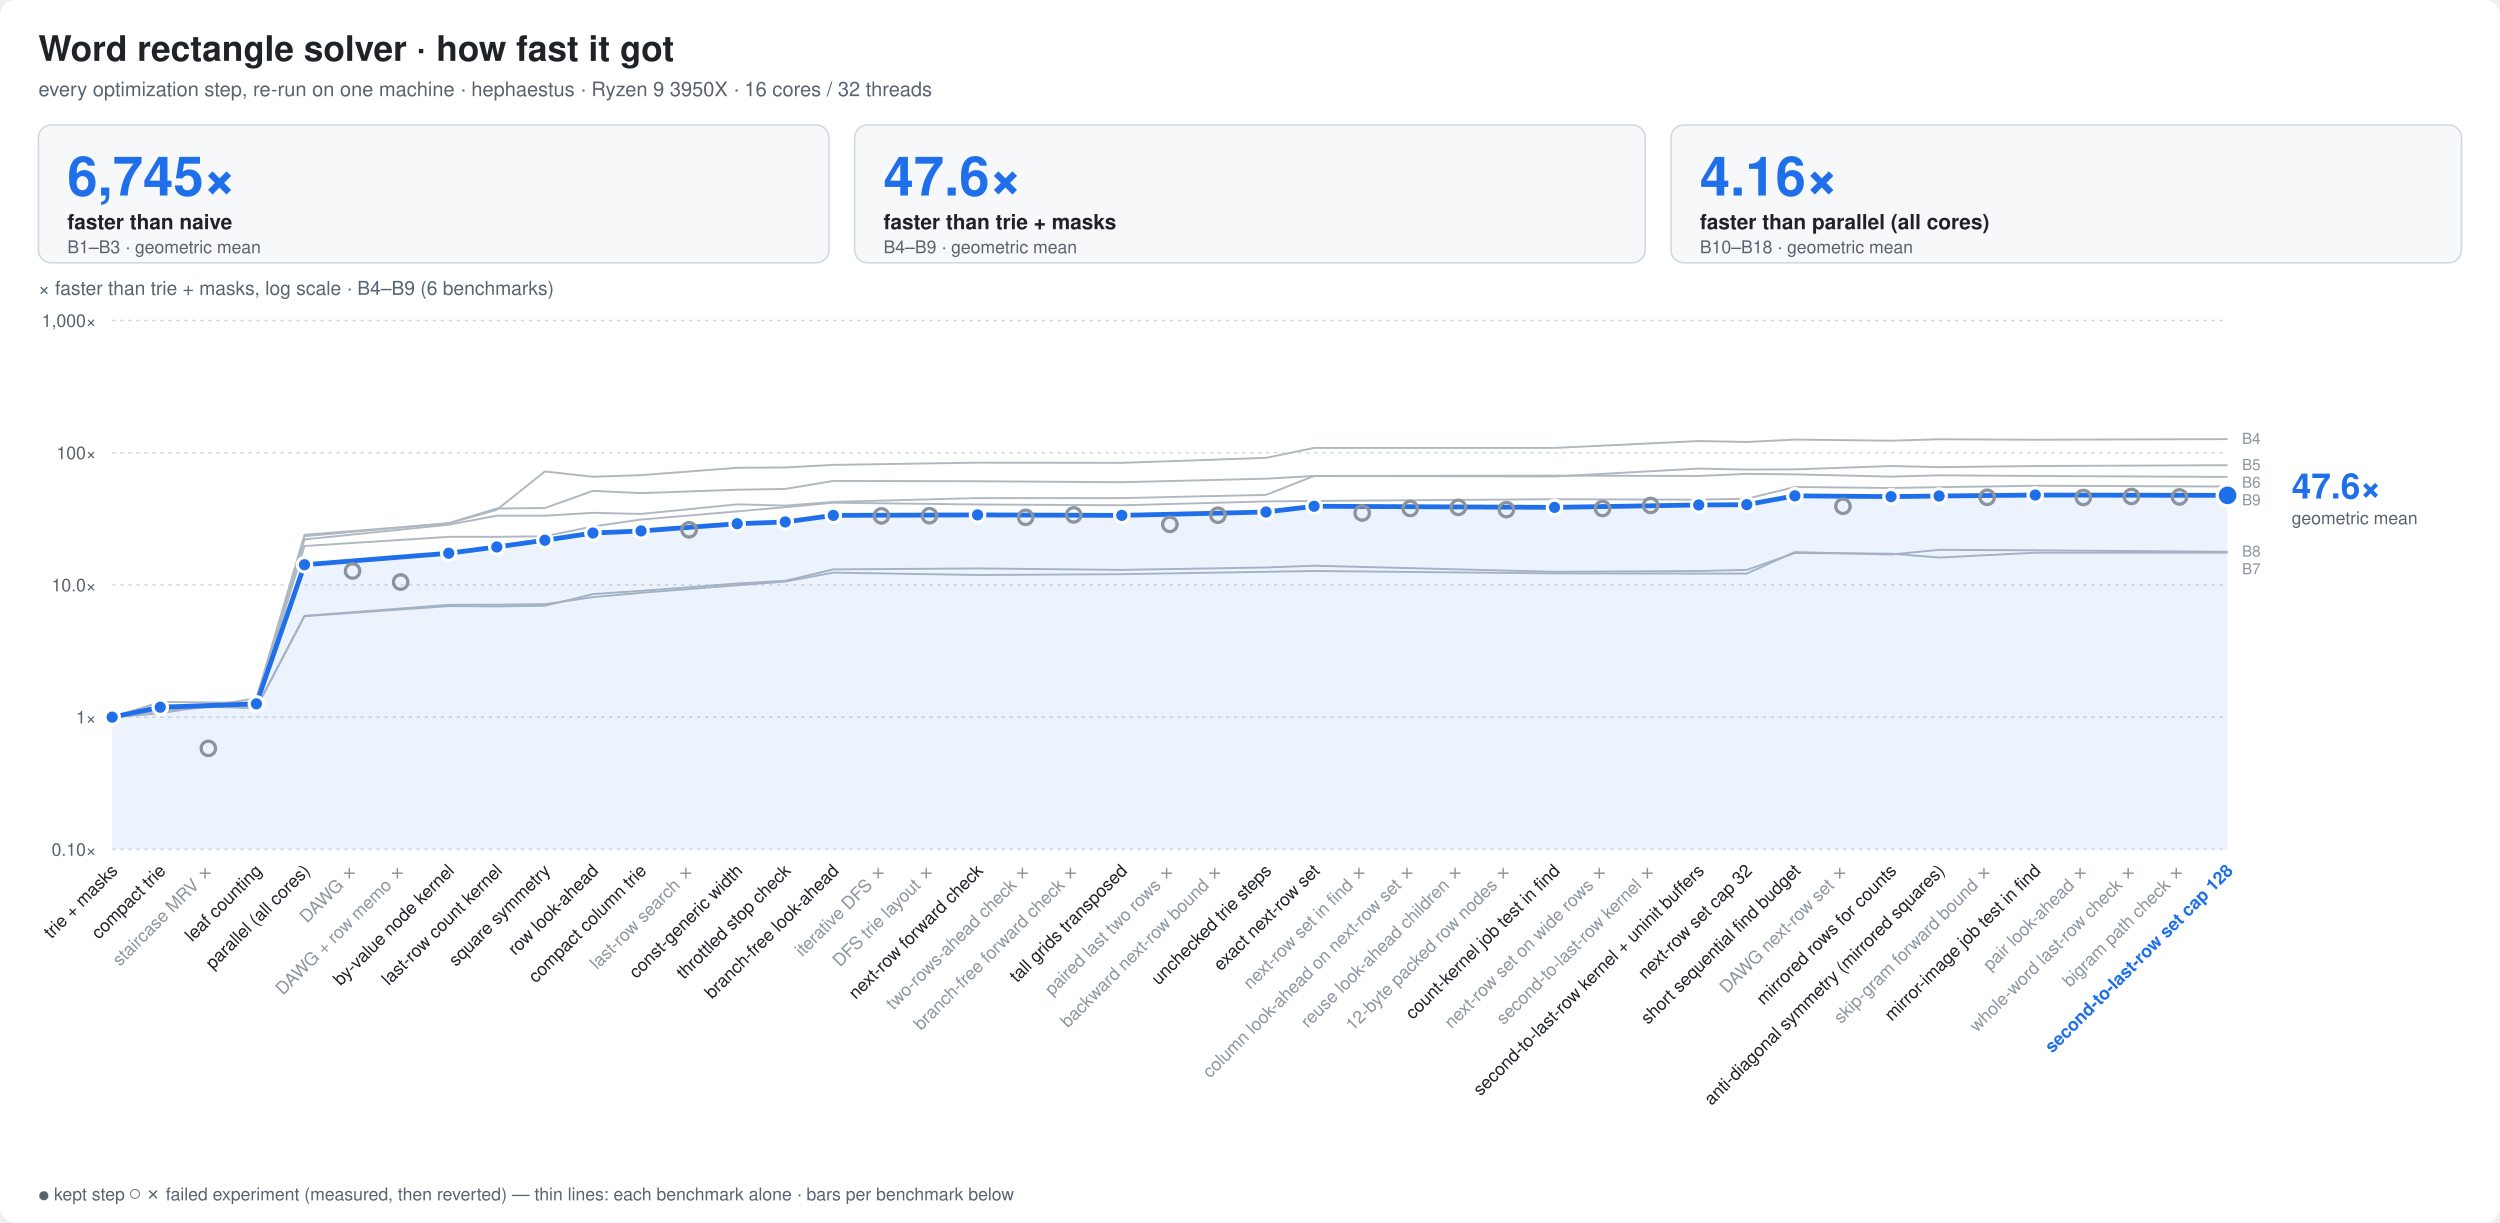
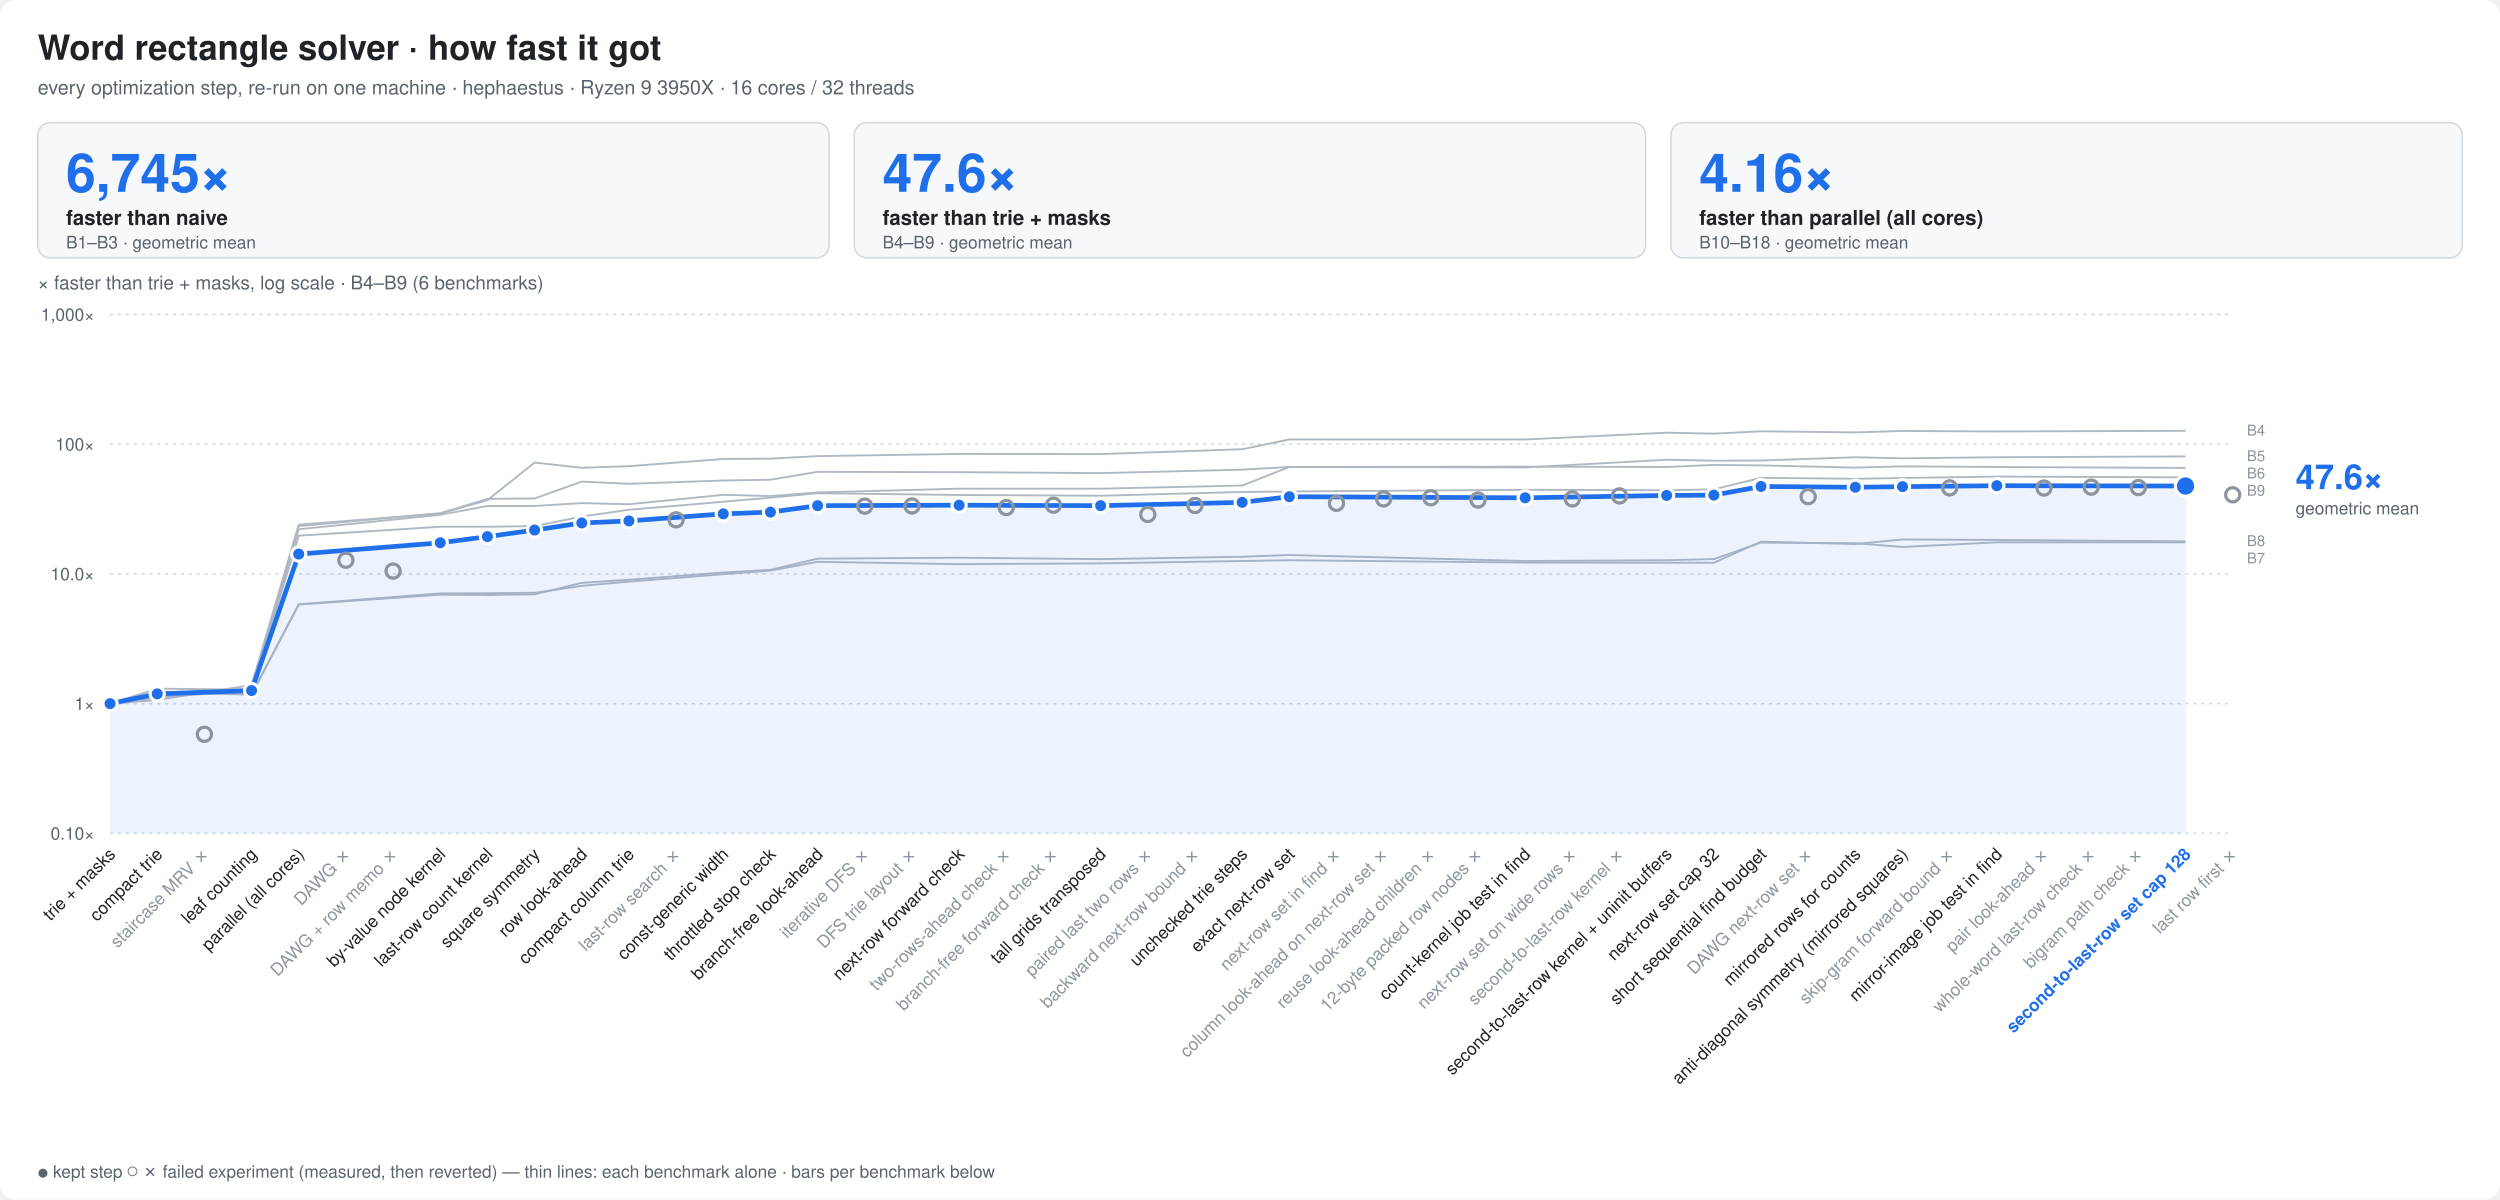
- <svg xmlns="http://www.w3.org/2000/svg" width="1560" height="763" viewBox="0 0 1560 763" font-family="ui-sans-serif,-apple-system,Segoe UI,Helvetica,Arial,sans-serif">
+ <svg xmlns="http://www.w3.org/2000/svg" width="1590" height="763" viewBox="0 0 1590 763" font-family="ui-sans-serif,-apple-system,Segoe UI,Helvetica,Arial,sans-serif">
  <style>
  .bg{fill:#ffffff} .t{fill:#1f2328} .m{fill:#59636e} .g{stroke:#d1d9e0}
  .bar{fill:#8fb8de} .best{fill:#1f6feb} .x{fill:#1a7f37;font-weight:600}
  .fail{fill:url(#hatch)} .hs{stroke:#afb8c1} .hb{fill:#eaeef2} .f{fill:#cf222e;font-weight:600}
  .ft{fill:#8c959f} .cur{fill:#1f6feb;font-weight:700}
  .ln{stroke:#1f6feb;fill:none} .lnf{fill:#1f6feb} .ctx{stroke:#afb8c1;fill:none} .ring{stroke:#ffffff}
  .fx{stroke:#8c959f;fill:none} .area{fill:#1f6feb;fill-opacity:.08} .tile{fill:#f6f8fa;stroke:#d1d9e0}
  .big{fill:#1f6feb;font-weight:800}
  .s2{stroke:#eb6834;fill:none} .s2f{fill:#eb6834} .s3{stroke:#1baf7a;fill:none} .s3f{fill:#1baf7a}
  @media (prefers-color-scheme: dark){
    .s2{stroke:#d95926} .s2f{fill:#d95926} .s3{stroke:#199e70} .s3f{fill:#199e70}
    .bg{fill:#0d1117} .t{fill:#e6edf3} .m{fill:#9198a1} .g{stroke:#30363d}
    .bar{fill:#2f5f8f} .best{fill:#4493f8} .x{fill:#3fb950}
    .hs{stroke:#484f58} .hb{fill:#21262d} .f{fill:#f85149} .ft{fill:#6e7681} .cur{fill:#4493f8}
    .ln{stroke:#4493f8} .lnf{fill:#4493f8} .ctx{stroke:#484f58} .ring{stroke:#0d1117}
    .fx{stroke:#6e7681} .area{fill:#4493f8;fill-opacity:.10} .tile{fill:#161b22;stroke:#30363d} .big{fill:#4493f8}
  }
</style>
-   <rect class="bg" width="1560" height="763" rx="10" />
+   <rect class="bg" width="1590" height="763" rx="10" />
  <text class="t" x="24" y="38" font-size="22" font-weight="800">Word rectangle solver · how fast it got</text>
  <text class="m" x="24" y="60" font-size="12.5">every optimization step, re-run on one machine · hephaestus · Ryzen 9 3950X · 16 cores / 32 threads</text>
-   <rect class="tile" x="24.0" y="78" width="493.3" height="86" rx="8" />
+   <rect class="tile" x="24.0" y="78" width="503.3" height="86" rx="8" />
  <text class="big" x="42.0" y="122" font-size="34">6,745×</text>
  <text class="t" x="42.0" y="143" font-size="13" font-weight="600">faster than naive</text>
  <text class="m" x="42.0" y="158" font-size="11">B1–B3 · geometric mean</text>
-   <rect class="tile" x="533.3" y="78" width="493.3" height="86" rx="8" />
-   <text class="big" x="551.3" y="122" font-size="34">47.6×</text>
-   <text class="t" x="551.3" y="143" font-size="13" font-weight="600">faster than trie + masks</text>
-   <text class="m" x="551.3" y="158" font-size="11">B4–B9 · geometric mean</text>
-   <rect class="tile" x="1042.7" y="78" width="493.3" height="86" rx="8" />
-   <text class="big" x="1060.7" y="122" font-size="34">4.16×</text>
-   <text class="t" x="1060.7" y="143" font-size="13" font-weight="600">faster than parallel (all cores)</text>
-   <text class="m" x="1060.7" y="158" font-size="11">B10–B18 · geometric mean</text>
-   <line class="g" x1="70" x2="1390" y1="530.0" y2="530.0" stroke-dasharray="2 3" />
+   <rect class="tile" x="543.3" y="78" width="503.3" height="86" rx="8" />
+   <text class="big" x="561.3" y="122" font-size="34">47.6×</text>
+   <text class="t" x="561.3" y="143" font-size="13" font-weight="600">faster than trie + masks</text>
+   <text class="m" x="561.3" y="158" font-size="11">B4–B9 · geometric mean</text>
+   <rect class="tile" x="1062.7" y="78" width="503.3" height="86" rx="8" />
+   <text class="big" x="1080.7" y="122" font-size="34">4.16×</text>
+   <text class="t" x="1080.7" y="143" font-size="13" font-weight="600">faster than parallel (all cores)</text>
+   <text class="m" x="1080.7" y="158" font-size="11">B10–B18 · geometric mean</text>
+   <line class="g" x1="70" x2="1420" y1="530.0" y2="530.0" stroke-dasharray="2 3" />
  <text class="m" x="60" y="534.0" font-size="11" text-anchor="end">0.10×</text>
-   <line class="g" x1="70" x2="1390" y1="447.5" y2="447.5" stroke-dasharray="2 3" />
+   <line class="g" x1="70" x2="1420" y1="447.5" y2="447.5" stroke-dasharray="2 3" />
  <text class="m" x="60" y="451.5" font-size="11" text-anchor="end">1×</text>
-   <line class="g" x1="70" x2="1390" y1="365.0" y2="365.0" stroke-dasharray="2 3" />
+   <line class="g" x1="70" x2="1420" y1="365.0" y2="365.0" stroke-dasharray="2 3" />
  <text class="m" x="60" y="369.0" font-size="11" text-anchor="end">10.0×</text>
-   <line class="g" x1="70" x2="1390" y1="282.5" y2="282.5" stroke-dasharray="2 3" />
+   <line class="g" x1="70" x2="1420" y1="282.5" y2="282.5" stroke-dasharray="2 3" />
  <text class="m" x="60" y="286.5" font-size="11" text-anchor="end">100×</text>
-   <line class="g" x1="70" x2="1390" y1="200.0" y2="200.0" stroke-dasharray="2 3" />
+   <line class="g" x1="70" x2="1420" y1="200.0" y2="200.0" stroke-dasharray="2 3" />
  <text class="m" x="60" y="204.0" font-size="11" text-anchor="end">1,000×</text>
  <text class="m" x="24" y="184" font-size="12">× faster than trie + masks, log scale · B4–B9 (6 benchmarks)</text>
  <polyline class="ctx" points="70.0,447.5 100.0,445.1 160.0,435.7 190.0,333.7 280.0,326.6 310.0,318.1 340.0,294.2 370.0,297.5 400.0,296.5 460.0,291.9 490.0,291.7 520.0,290.1 610.0,288.7 700.0,288.8 790.0,285.7 820.0,279.5 970.0,279.5 1060.0,275.2 1090.0,275.8 1120.0,274.3 1180.0,275.0 1210.0,274.1 1270.0,274.4 1390.0,274.0" stroke-width="1.2" stroke-linejoin="round" />
  <polyline class="ctx" points="70.0,447.5 100.0,443.5 160.0,439.2 190.0,336.6 280.0,327.4 310.0,321.8 340.0,321.8 370.0,320.0 400.0,320.7 460.0,314.7 490.0,315.5 520.0,313.2 610.0,310.8 700.0,310.8 790.0,308.8 820.0,297.0 970.0,297.3 1060.0,292.4 1090.0,293.0 1120.0,292.9 1180.0,290.8 1210.0,291.5 1270.0,290.8 1390.0,290.3" stroke-width="1.2" stroke-linejoin="round" />
  <polyline class="ctx" points="70.0,447.5 100.0,440.9 160.0,438.5 190.0,334.6 280.0,326.4 310.0,317.3 340.0,317.0 370.0,306.3 400.0,307.7 460.0,305.6 490.0,305.1 520.0,300.1 610.0,300.3 700.0,300.9 790.0,298.7 820.0,297.0 970.0,296.8 1060.0,297.0 1090.0,295.7 1120.0,296.0 1180.0,297.4 1210.0,296.6 1270.0,297.0 1390.0,297.6" stroke-width="1.2" stroke-linejoin="round" />
  <polyline class="ctx" points="70.0,447.5 100.0,440.0 160.0,441.6 190.0,384.5 280.0,378.2 310.0,378.4 340.0,378.0 370.0,370.7 400.0,368.7 460.0,364.1 490.0,362.4 520.0,355.3 610.0,354.7 700.0,355.6 790.0,354.1 820.0,353.0 970.0,356.8 1060.0,356.3 1090.0,355.6 1120.0,345.1 1180.0,345.5 1210.0,347.9 1270.0,344.9 1390.0,344.9" stroke-width="1.2" stroke-linejoin="round" />
  <polyline class="ctx" points="70.0,447.5 100.0,440.4 160.0,441.8 190.0,384.3 280.0,377.4 310.0,377.3 340.0,377.0 370.0,372.6 400.0,369.9 460.0,365.2 490.0,362.9 520.0,357.3 610.0,358.8 700.0,358.3 790.0,356.8 820.0,356.3 970.0,357.8 1060.0,357.9 1090.0,357.9 1120.0,344.5 1180.0,346.0 1210.0,343.1 1270.0,343.4 1390.0,344.3" stroke-width="1.2" stroke-linejoin="round" />
  <polyline class="ctx" points="70.0,447.5 100.0,438.0 160.0,438.6 190.0,340.7 280.0,335.0 310.0,335.0 340.0,334.6 370.0,328.5 400.0,324.2 460.0,319.1 490.0,316.5 520.0,313.7 610.0,314.8 700.0,315.3 790.0,312.9 820.0,312.6 970.0,311.5 1060.0,311.8 1090.0,311.2 1120.0,303.9 1180.0,304.5 1210.0,304.0 1270.0,303.1 1390.0,303.6" stroke-width="1.2" stroke-linejoin="round" />
-   <text class="ft" x="1399.0" y="277.0" font-size="9.5">B4</text>
-   <text class="ft" x="1399.0" y="293.3" font-size="9.5">B5</text>
-   <text class="ft" x="1399.0" y="304.3" font-size="9.5">B6</text>
-   <text class="ft" x="1399.0" y="315.3" font-size="9.5">B9</text>
-   <text class="ft" x="1399.0" y="347.3" font-size="9.5">B8</text>
-   <text class="ft" x="1399.0" y="358.3" font-size="9.5">B7</text>
+   <text class="ft" x="1429.0" y="277.0" font-size="9.5">B4</text>
+   <text class="ft" x="1429.0" y="293.3" font-size="9.5">B5</text>
+   <text class="ft" x="1429.0" y="304.3" font-size="9.5">B6</text>
+   <text class="ft" x="1429.0" y="315.3" font-size="9.5">B9</text>
+   <text class="ft" x="1429.0" y="347.3" font-size="9.5">B8</text>
+   <text class="ft" x="1429.0" y="358.3" font-size="9.5">B7</text>
  <polygon class="area" points="70.0,530 70.0,447.5 100.0,441.3 160.0,439.2 190.0,352.4 280.0,345.2 310.0,341.3 340.0,337.1 370.0,332.6 400.0,331.3 460.0,326.8 490.0,325.7 520.0,321.6 610.0,321.3 700.0,321.6 790.0,319.5 820.0,315.9 970.0,316.6 1060.0,315.1 1090.0,314.9 1120.0,309.4 1180.0,309.9 1210.0,309.5 1270.0,308.9 1390.0,309.1 1390.0,530" />
  <polyline class="ln" points="70.0,447.5 100.0,441.3 160.0,439.2 190.0,352.4 280.0,345.2 310.0,341.3 340.0,337.1 370.0,332.6 400.0,331.3 460.0,326.8 490.0,325.7 520.0,321.6 610.0,321.3 700.0,321.6 790.0,319.5 820.0,315.9 970.0,316.6 1060.0,315.1 1090.0,314.9 1120.0,309.4 1180.0,309.9 1210.0,309.5 1270.0,308.9 1390.0,309.1" stroke-width="3" stroke-linejoin="round" stroke-linecap="round" />
  <circle class="lnf ring" cx="70.0" cy="447.5" r="4.5" stroke-width="2" />
  <circle class="lnf ring" cx="100.0" cy="441.3" r="4.5" stroke-width="2" />
  <circle class="fx ring" cx="130.0" cy="467.0" r="4.5" stroke-width="2" fill="none" />
  <circle class="fx" cx="130.0" cy="467.0" r="4.5" stroke-width="1.6" />
  <circle class="lnf ring" cx="160.0" cy="439.2" r="4.5" stroke-width="2" />
  <circle class="lnf ring" cx="190.0" cy="352.4" r="4.5" stroke-width="2" />
  <circle class="fx ring" cx="220.0" cy="356.3" r="4.5" stroke-width="2" fill="none" />
  <circle class="fx" cx="220.0" cy="356.3" r="4.5" stroke-width="1.6" />
  <circle class="fx ring" cx="250.0" cy="363.2" r="4.5" stroke-width="2" fill="none" />
  <circle class="fx" cx="250.0" cy="363.2" r="4.5" stroke-width="1.6" />
  <circle class="lnf ring" cx="280.0" cy="345.2" r="4.5" stroke-width="2" />
  <circle class="lnf ring" cx="310.0" cy="341.3" r="4.5" stroke-width="2" />
  <circle class="lnf ring" cx="340.0" cy="337.1" r="4.5" stroke-width="2" />
  <circle class="lnf ring" cx="370.0" cy="332.6" r="4.5" stroke-width="2" />
  <circle class="lnf ring" cx="400.0" cy="331.3" r="4.5" stroke-width="2" />
  <circle class="fx ring" cx="430.0" cy="330.6" r="4.5" stroke-width="2" fill="none" />
  <circle class="fx" cx="430.0" cy="330.6" r="4.5" stroke-width="1.6" />
  <circle class="lnf ring" cx="460.0" cy="326.8" r="4.5" stroke-width="2" />
  <circle class="lnf ring" cx="490.0" cy="325.7" r="4.5" stroke-width="2" />
  <circle class="lnf ring" cx="520.0" cy="321.6" r="4.5" stroke-width="2" />
  <circle class="fx ring" cx="550.0" cy="321.9" r="4.5" stroke-width="2" fill="none" />
  <circle class="fx" cx="550.0" cy="321.9" r="4.5" stroke-width="1.6" />
  <circle class="fx ring" cx="580.0" cy="321.8" r="4.5" stroke-width="2" fill="none" />
  <circle class="fx" cx="580.0" cy="321.8" r="4.5" stroke-width="1.6" />
  <circle class="lnf ring" cx="610.0" cy="321.3" r="4.5" stroke-width="2" />
  <circle class="fx ring" cx="640.0" cy="322.8" r="4.5" stroke-width="2" fill="none" />
  <circle class="fx" cx="640.0" cy="322.8" r="4.5" stroke-width="1.6" />
  <circle class="fx ring" cx="670.0" cy="321.3" r="4.5" stroke-width="2" fill="none" />
  <circle class="fx" cx="670.0" cy="321.3" r="4.5" stroke-width="1.6" />
  <circle class="lnf ring" cx="700.0" cy="321.6" r="4.5" stroke-width="2" />
  <circle class="fx ring" cx="730.0" cy="327.2" r="4.5" stroke-width="2" fill="none" />
  <circle class="fx" cx="730.0" cy="327.2" r="4.5" stroke-width="1.6" />
  <circle class="fx ring" cx="760.0" cy="321.5" r="4.5" stroke-width="2" fill="none" />
  <circle class="fx" cx="760.0" cy="321.5" r="4.5" stroke-width="1.6" />
  <circle class="lnf ring" cx="790.0" cy="319.5" r="4.5" stroke-width="2" />
  <circle class="lnf ring" cx="820.0" cy="315.9" r="4.5" stroke-width="2" />
  <circle class="fx ring" cx="850.0" cy="320.1" r="4.5" stroke-width="2" fill="none" />
  <circle class="fx" cx="850.0" cy="320.1" r="4.5" stroke-width="1.6" />
  <circle class="fx ring" cx="880.0" cy="317.3" r="4.5" stroke-width="2" fill="none" />
  <circle class="fx" cx="880.0" cy="317.3" r="4.5" stroke-width="1.6" />
  <circle class="fx ring" cx="910.0" cy="316.6" r="4.5" stroke-width="2" fill="none" />
  <circle class="fx" cx="910.0" cy="316.6" r="4.5" stroke-width="1.6" />
  <circle class="fx ring" cx="940.0" cy="318.0" r="4.5" stroke-width="2" fill="none" />
  <circle class="fx" cx="940.0" cy="318.0" r="4.5" stroke-width="1.6" />
  <circle class="lnf ring" cx="970.0" cy="316.6" r="4.5" stroke-width="2" />
  <circle class="fx ring" cx="1000.0" cy="317.3" r="4.5" stroke-width="2" fill="none" />
  <circle class="fx" cx="1000.0" cy="317.3" r="4.5" stroke-width="1.6" />
  <circle class="fx ring" cx="1030.0" cy="315.4" r="4.5" stroke-width="2" fill="none" />
  <circle class="fx" cx="1030.0" cy="315.4" r="4.5" stroke-width="1.6" />
  <circle class="lnf ring" cx="1060.0" cy="315.1" r="4.5" stroke-width="2" />
  <circle class="lnf ring" cx="1090.0" cy="314.9" r="4.5" stroke-width="2" />
  <circle class="lnf ring" cx="1120.0" cy="309.4" r="4.5" stroke-width="2" />
  <circle class="fx ring" cx="1150.0" cy="315.9" r="4.5" stroke-width="2" fill="none" />
  <circle class="fx" cx="1150.0" cy="315.9" r="4.5" stroke-width="1.6" />
  <circle class="lnf ring" cx="1180.0" cy="309.9" r="4.5" stroke-width="2" />
  <circle class="lnf ring" cx="1210.0" cy="309.5" r="4.5" stroke-width="2" />
  <circle class="fx ring" cx="1240.0" cy="310.3" r="4.5" stroke-width="2" fill="none" />
  <circle class="fx" cx="1240.0" cy="310.3" r="4.5" stroke-width="1.6" />
  <circle class="lnf ring" cx="1270.0" cy="308.9" r="4.5" stroke-width="2" />
  <circle class="fx ring" cx="1300.0" cy="310.4" r="4.5" stroke-width="2" fill="none" />
  <circle class="fx" cx="1300.0" cy="310.4" r="4.5" stroke-width="1.6" />
  <circle class="fx ring" cx="1330.0" cy="309.8" r="4.5" stroke-width="2" fill="none" />
  <circle class="fx" cx="1330.0" cy="309.8" r="4.5" stroke-width="1.6" />
  <circle class="fx ring" cx="1360.0" cy="310.1" r="4.5" stroke-width="2" fill="none" />
  <circle class="fx" cx="1360.0" cy="310.1" r="4.5" stroke-width="1.6" />
  <circle class="lnf ring" cx="1390.0" cy="309.1" r="6.5" stroke-width="2" />
-   <text class="big" x="1430.0" y="311.1" font-size="22">47.6×</text>
-   <text class="m" x="1430.0" y="327.1" font-size="11">geometric mean</text>
+   <circle class="fx ring" cx="1420.0" cy="314.7" r="4.5" stroke-width="2" fill="none" />
+   <circle class="fx" cx="1420.0" cy="314.7" r="4.5" stroke-width="1.6" />
+   <text class="big" x="1460.0" y="311.1" font-size="22">47.6×</text>
+   <text class="m" x="1460.0" y="327.1" font-size="11">geometric mean</text>
  <text class="t" font-size="11" text-anchor="end" transform="translate(74.0,544) rotate(-45)">trie + masks</text>
  <text class="t" font-size="11" text-anchor="end" transform="translate(104.0,544) rotate(-45)">compact trie</text>
  <text class="ft" font-size="11" text-anchor="end" transform="translate(134.0,544) rotate(-45)">staircase MRV ✗</text>
  <text class="t" font-size="11" text-anchor="end" transform="translate(164.0,544) rotate(-45)">leaf counting</text>
  <text class="t" font-size="11" text-anchor="end" transform="translate(194.0,544) rotate(-45)">parallel (all cores)</text>
  <text class="ft" font-size="11" text-anchor="end" transform="translate(224.0,544) rotate(-45)">DAWG ✗</text>
  <text class="ft" font-size="11" text-anchor="end" transform="translate(254.0,544) rotate(-45)">DAWG + row memo ✗</text>
  <text class="t" font-size="11" text-anchor="end" transform="translate(284.0,544) rotate(-45)">by-value node kernel</text>
  <text class="t" font-size="11" text-anchor="end" transform="translate(314.0,544) rotate(-45)">last-row count kernel</text>
  <text class="t" font-size="11" text-anchor="end" transform="translate(344.0,544) rotate(-45)">square symmetry</text>
  <text class="t" font-size="11" text-anchor="end" transform="translate(374.0,544) rotate(-45)">row look-ahead</text>
  <text class="t" font-size="11" text-anchor="end" transform="translate(404.0,544) rotate(-45)">compact column trie</text>
  <text class="ft" font-size="11" text-anchor="end" transform="translate(434.0,544) rotate(-45)">last-row search ✗</text>
  <text class="t" font-size="11" text-anchor="end" transform="translate(464.0,544) rotate(-45)">const-generic width</text>
  <text class="t" font-size="11" text-anchor="end" transform="translate(494.0,544) rotate(-45)">throttled stop check</text>
  <text class="t" font-size="11" text-anchor="end" transform="translate(524.0,544) rotate(-45)">branch-free look-ahead</text>
  <text class="ft" font-size="11" text-anchor="end" transform="translate(554.0,544) rotate(-45)">iterative DFS ✗</text>
  <text class="ft" font-size="11" text-anchor="end" transform="translate(584.0,544) rotate(-45)">DFS trie layout ✗</text>
  <text class="t" font-size="11" text-anchor="end" transform="translate(614.0,544) rotate(-45)">next-row forward check</text>
  <text class="ft" font-size="11" text-anchor="end" transform="translate(644.0,544) rotate(-45)">two-rows-ahead check ✗</text>
  <text class="ft" font-size="11" text-anchor="end" transform="translate(674.0,544) rotate(-45)">branch-free forward check ✗</text>
  <text class="t" font-size="11" text-anchor="end" transform="translate(704.0,544) rotate(-45)">tall grids transposed</text>
  <text class="ft" font-size="11" text-anchor="end" transform="translate(734.0,544) rotate(-45)">paired last two rows ✗</text>
  <text class="ft" font-size="11" text-anchor="end" transform="translate(764.0,544) rotate(-45)">backward next-row bound ✗</text>
  <text class="t" font-size="11" text-anchor="end" transform="translate(794.0,544) rotate(-45)">unchecked trie steps</text>
  <text class="t" font-size="11" text-anchor="end" transform="translate(824.0,544) rotate(-45)">exact next-row set</text>
  <text class="ft" font-size="11" text-anchor="end" transform="translate(854.0,544) rotate(-45)">next-row set in find ✗</text>
  <text class="ft" font-size="11" text-anchor="end" transform="translate(884.0,544) rotate(-45)">column look-ahead on next-row set ✗</text>
  <text class="ft" font-size="11" text-anchor="end" transform="translate(914.0,544) rotate(-45)">reuse look-ahead children ✗</text>
  <text class="ft" font-size="11" text-anchor="end" transform="translate(944.0,544) rotate(-45)">12-byte packed row nodes ✗</text>
  <text class="t" font-size="11" text-anchor="end" transform="translate(974.0,544) rotate(-45)">count-kernel job test in find</text>
  <text class="ft" font-size="11" text-anchor="end" transform="translate(1004.0,544) rotate(-45)">next-row set on wide rows ✗</text>
  <text class="ft" font-size="11" text-anchor="end" transform="translate(1034.0,544) rotate(-45)">second-to-last-row kernel ✗</text>
  <text class="t" font-size="11" text-anchor="end" transform="translate(1064.0,544) rotate(-45)">second-to-last-row kernel + uninit buffers</text>
  <text class="t" font-size="11" text-anchor="end" transform="translate(1094.0,544) rotate(-45)">next-row set cap 32</text>
  <text class="t" font-size="11" text-anchor="end" transform="translate(1124.0,544) rotate(-45)">short sequential find budget</text>
  <text class="ft" font-size="11" text-anchor="end" transform="translate(1154.0,544) rotate(-45)">DAWG next-row set ✗</text>
  <text class="t" font-size="11" text-anchor="end" transform="translate(1184.0,544) rotate(-45)">mirrored rows for counts</text>
  <text class="t" font-size="11" text-anchor="end" transform="translate(1214.0,544) rotate(-45)">anti-diagonal symmetry (mirrored squares)</text>
  <text class="ft" font-size="11" text-anchor="end" transform="translate(1244.0,544) rotate(-45)">skip-gram forward bound ✗</text>
  <text class="t" font-size="11" text-anchor="end" transform="translate(1274.0,544) rotate(-45)">mirror-image job test in find</text>
  <text class="ft" font-size="11" text-anchor="end" transform="translate(1304.0,544) rotate(-45)">pair look-ahead ✗</text>
  <text class="ft" font-size="11" text-anchor="end" transform="translate(1334.0,544) rotate(-45)">whole-word last-row check ✗</text>
  <text class="ft" font-size="11" text-anchor="end" transform="translate(1364.0,544) rotate(-45)">bigram path check ✗</text>
  <text class="cur" font-size="11" text-anchor="end" transform="translate(1394.0,544) rotate(-45)">second-to-last-row set cap 128</text>
+   <text class="ft" font-size="11" text-anchor="end" transform="translate(1424.0,544) rotate(-45)">last row first ✗</text>
  <text class="m" x="24" y="749" font-size="11">● kept step   ○ ✗ failed experiment (measured, then reverted)   — thin lines: each benchmark alone · bars per benchmark below</text>
</svg>
